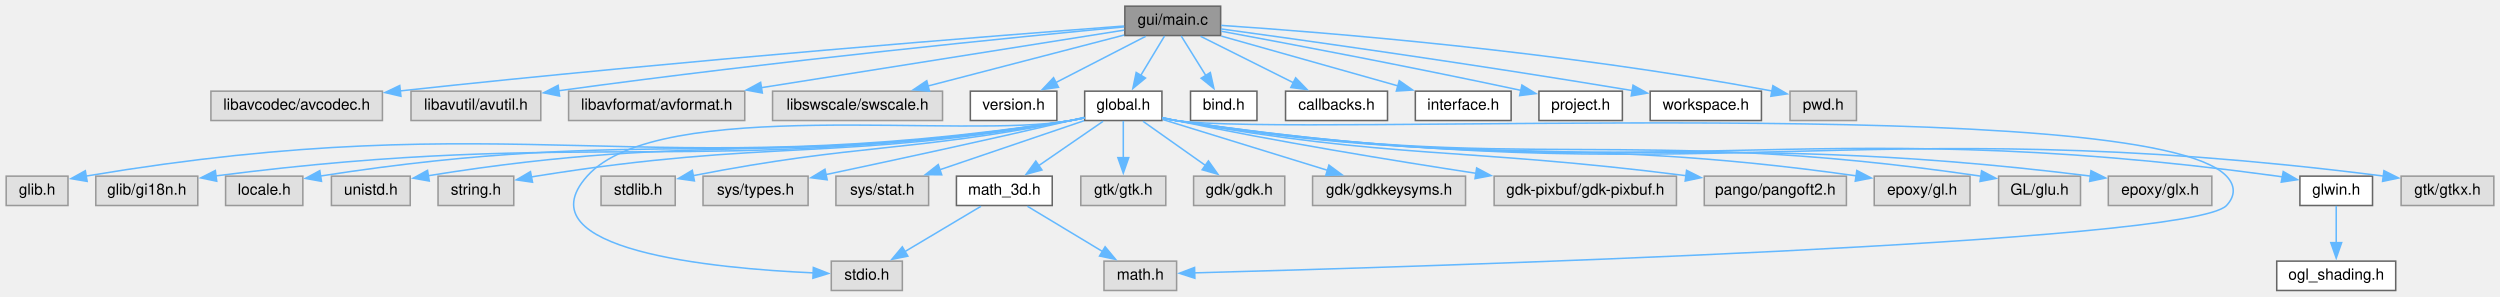
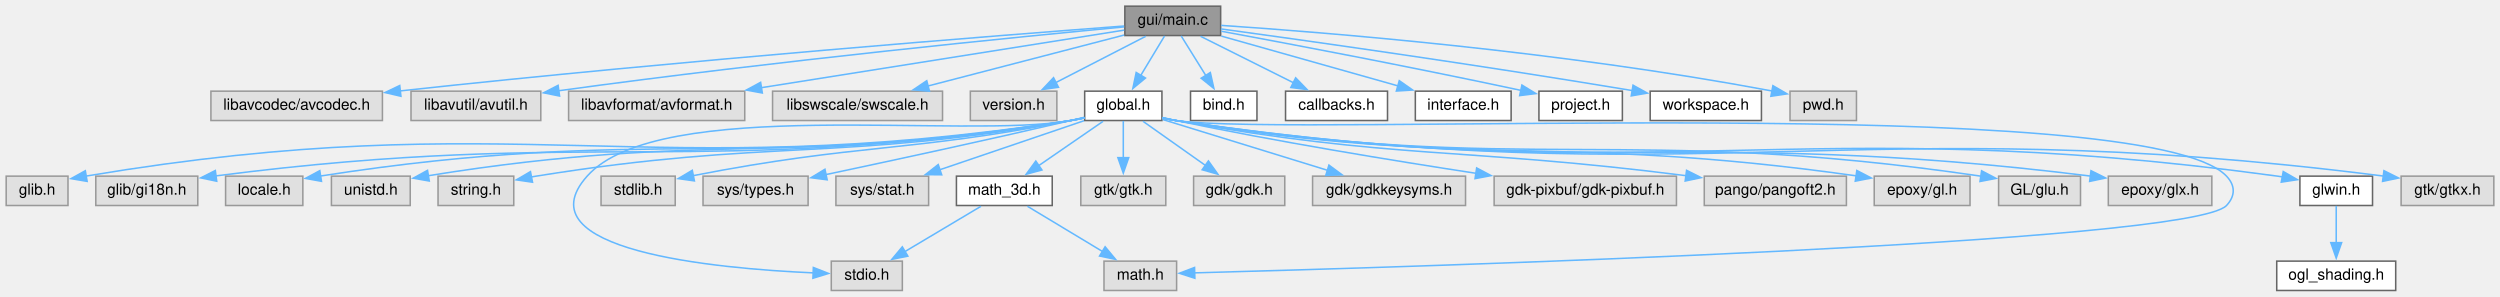
<svg xmlns="http://www.w3.org/2000/svg" xmlns:xlink="http://www.w3.org/1999/xlink" width="1618pt" height="192pt" viewBox="0.00 0.00 1618.00 192.00">
  <g id="graph0" class="graph" transform="scale(1 1) rotate(0) translate(4 188)">
    <g id="Node000001" class="node">
      <g id="a_Node000001">
        <a xlink:title="Initialization of the atomes program   Functions required to read data from the command line.">
          <polygon fill="#999999" stroke="#666666" points="786,-184 724,-184 724,-165 786,-165 786,-184" />
          <text text-anchor="middle" x="755" y="-172" font-family="Helvetica,sans-Serif" font-size="10.00">gui/main.c</text>
        </a>
      </g>
    </g>
    <g id="Node000002" class="node">
      <g id="a_Node000002">
        <a xlink:title=" ">
          <polygon fill="#e0e0e0" stroke="#999999" points="243.5,-129 132.5,-129 132.5,-110 243.5,-110 243.5,-129" />
          <text text-anchor="middle" x="188" y="-117" font-family="Helvetica,sans-Serif" font-size="10.00">libavcodec/avcodec.h</text>
        </a>
      </g>
    </g>
    <g id="edge1_Node000001_Node000002" class="edge">
      <g id="a_edge1_Node000001_Node000002">
        <a xlink:title=" ">
          <path fill="none" stroke="#63b8ff" d="M723.53,-171.17C645.96,-165.32 439.15,-149.15 254.91,-129.16" />
          <polygon fill="#63b8ff" stroke="#63b8ff" points="255.48,-125.7 245.16,-128.1 254.72,-132.66 255.48,-125.7" />
        </a>
      </g>
    </g>
    <g id="Node000003" class="node">
      <g id="a_Node000003">
        <a xlink:title=" ">
          <polygon fill="#e0e0e0" stroke="#999999" points="346,-129 262,-129 262,-110 346,-110 346,-129" />
          <text text-anchor="middle" x="304" y="-117" font-family="Helvetica,sans-Serif" font-size="10.00">libavutil/avutil.h</text>
        </a>
      </g>
    </g>
    <g id="edge2_Node000001_Node000003" class="edge">
      <g id="a_edge2_Node000001_Node000003">
        <a xlink:title=" ">
          <path fill="none" stroke="#63b8ff" d="M723.55,-170.59C657.68,-164.36 500.13,-148.82 357.4,-129.26" />
          <polygon fill="#63b8ff" stroke="#63b8ff" points="358.16,-125.84 347.77,-127.93 357.2,-132.77 358.16,-125.84" />
        </a>
      </g>
    </g>
    <g id="Node000004" class="node">
      <g id="a_Node000004">
        <a xlink:title=" ">
          <polygon fill="#e0e0e0" stroke="#999999" points="478,-129 364,-129 364,-110 478,-110 478,-129" />
          <text text-anchor="middle" x="421" y="-117" font-family="Helvetica,sans-Serif" font-size="10.00">libavformat/avformat.h</text>
        </a>
      </g>
    </g>
    <g id="edge3_Node000001_Node000004" class="edge">
      <g id="a_edge3_Node000001_Node000004">
        <a xlink:title=" ">
          <path fill="none" stroke="#63b8ff" d="M723.58,-168.51C670.09,-160.03 560.2,-142.59 488.61,-131.23" />
          <polygon fill="#63b8ff" stroke="#63b8ff" points="489.38,-127.81 478.96,-129.7 488.28,-134.72 489.38,-127.81" />
        </a>
      </g>
    </g>
    <g id="Node000005" class="node">
      <g id="a_Node000005">
        <a xlink:title=" ">
          <polygon fill="#e0e0e0" stroke="#999999" points="606,-129 496,-129 496,-110 606,-110 606,-129" />
          <text text-anchor="middle" x="551" y="-117" font-family="Helvetica,sans-Serif" font-size="10.00">libswscale/swscale.h</text>
        </a>
      </g>
    </g>
    <g id="edge4_Node000001_Node000005" class="edge">
      <g id="a_edge4_Node000001_Node000005">
        <a xlink:title=" ">
          <path fill="none" stroke="#63b8ff" d="M723.57,-165.33C689.6,-156.51 635.13,-142.36 596.48,-132.32" />
          <polygon fill="#63b8ff" stroke="#63b8ff" points="597.56,-128.98 587,-129.85 595.8,-135.76 597.56,-128.98" />
        </a>
      </g>
    </g>
    <g id="Node000006" class="node">
      <g id="a_Node000006">
-         <a xlink:href="../../df/dfc/version_8h.html" target="_top" xlink:title=" ">
-           <polygon fill="white" stroke="#666666" points="680,-129 624,-129 624,-110 680,-110 680,-129" />
+         <a xlink:title=" ">
+           <polygon fill="#e0e0e0" stroke="#999999" points="680,-129 624,-129 624,-110 680,-110 680,-129" />
          <text text-anchor="middle" x="652" y="-117" font-family="Helvetica,sans-Serif" font-size="10.00">version.h</text>
        </a>
      </g>
    </g>
    <g id="edge5_Node000001_Node000006" class="edge">
      <g id="a_edge5_Node000001_Node000006">
        <a xlink:title=" ">
          <path fill="none" stroke="#63b8ff" d="M737.53,-164.51C721.6,-156.31 697.81,-144.07 679.36,-134.58" />
          <polygon fill="#63b8ff" stroke="#63b8ff" points="681.05,-131.51 670.56,-130.05 677.85,-137.74 681.05,-131.51" />
        </a>
      </g>
    </g>
    <g id="Node000007" class="node">
      <g id="a_Node000007">
        <a xlink:href="../../d2/d49/global_8h.html" target="_top" xlink:title="Global variable declarations   Global convenience function declarations   Global data structure defin...">
          <polygon fill="white" stroke="#666666" points="748,-129 698,-129 698,-110 748,-110 748,-129" />
          <text text-anchor="middle" x="723" y="-117" font-family="Helvetica,sans-Serif" font-size="10.00">global.h</text>
        </a>
      </g>
    </g>
    <g id="edge6_Node000001_Node000007" class="edge">
      <g id="a_edge6_Node000001_Node000007">
        <a xlink:title=" ">
          <path fill="none" stroke="#63b8ff" d="M749.72,-164.75C745.53,-157.81 739.52,-147.86 734.27,-139.16" />
          <polygon fill="#63b8ff" stroke="#63b8ff" points="737.35,-137.49 729.18,-130.74 731.35,-141.11 737.35,-137.49" />
        </a>
      </g>
    </g>
    <g id="Node000030" class="node">
      <g id="a_Node000030">
        <a xlink:href="../../da/dc2/bind_8h.html" target="_top" xlink:title="Binding to the Fortran90 subroutines.">
          <polygon fill="white" stroke="#666666" points="809.5,-129 766.5,-129 766.5,-110 809.5,-110 809.5,-129" />
          <text text-anchor="middle" x="788" y="-117" font-family="Helvetica,sans-Serif" font-size="10.00">bind.h</text>
        </a>
      </g>
    </g>
    <g id="edge31_Node000001_Node000030" class="edge">
      <g id="a_edge31_Node000001_Node000030">
        <a xlink:title=" ">
          <path fill="none" stroke="#63b8ff" d="M760.45,-164.75C764.77,-157.81 770.96,-147.86 776.38,-139.16" />
          <polygon fill="#63b8ff" stroke="#63b8ff" points="779.32,-141.07 781.63,-130.73 773.38,-137.37 779.32,-141.07" />
        </a>
      </g>
    </g>
    <g id="Node000031" class="node">
      <g id="a_Node000031">
        <a xlink:href="../../dd/d49/callbacks_8h.html" target="_top" xlink:title="Callback declarations for main window.">
          <polygon fill="white" stroke="#666666" points="894,-129 828,-129 828,-110 894,-110 894,-129" />
          <text text-anchor="middle" x="861" y="-117" font-family="Helvetica,sans-Serif" font-size="10.00">callbacks.h</text>
        </a>
      </g>
    </g>
    <g id="edge32_Node000001_Node000031" class="edge">
      <g id="a_edge32_Node000001_Node000031">
        <a xlink:title=" ">
          <path fill="none" stroke="#63b8ff" d="M772.98,-164.51C789.45,-156.27 814.09,-143.96 833.11,-134.45" />
          <polygon fill="#63b8ff" stroke="#63b8ff" points="834.55,-137.64 841.93,-130.03 831.42,-131.38 834.55,-137.64" />
        </a>
      </g>
    </g>
    <g id="Node000032" class="node">
      <g id="a_Node000032">
        <a xlink:href="../../d4/da9/interface_8h.html" target="_top" xlink:title="Messaging function declarations.">
          <polygon fill="white" stroke="#666666" points="974,-129 912,-129 912,-110 974,-110 974,-129" />
          <text text-anchor="middle" x="943" y="-117" font-family="Helvetica,sans-Serif" font-size="10.00">interface.h</text>
        </a>
      </g>
    </g>
    <g id="edge33_Node000001_Node000032" class="edge">
      <g id="a_edge33_Node000001_Node000032">
        <a xlink:title=" ">
          <path fill="none" stroke="#63b8ff" d="M786.47,-164.63C817.88,-155.77 866.33,-142.11 901.01,-132.34" />
          <polygon fill="#63b8ff" stroke="#63b8ff" points="901.61,-135.8 910.29,-129.72 899.71,-129.07 901.61,-135.8" />
        </a>
      </g>
    </g>
    <g id="Node000033" class="node">
      <g id="a_Node000033">
        <a xlink:href="../../dc/d8d/project_8h.html" target="_top" xlink:title="Function declarations for reading atomes project file   Function declarations for saving atomes proje...">
          <polygon fill="white" stroke="#666666" points="1046,-129 992,-129 992,-110 1046,-110 1046,-129" />
          <text text-anchor="middle" x="1019" y="-117" font-family="Helvetica,sans-Serif" font-size="10.00">project.h</text>
        </a>
      </g>
    </g>
    <g id="edge34_Node000001_Node000033" class="edge">
      <g id="a_edge34_Node000001_Node000033">
        <a xlink:title=" ">
          <path fill="none" stroke="#63b8ff" d="M786.43,-167.77C828.41,-160.03 905.37,-145.53 980.45,-129.49" />
          <polygon fill="#63b8ff" stroke="#63b8ff" points="980.99,-132.95 990.03,-127.43 979.52,-126.11 980.99,-132.95" />
        </a>
      </g>
    </g>
    <g id="Node000034" class="node">
      <g id="a_Node000034">
        <a xlink:href="../../d4/de6/workspace_8h.html" target="_top" xlink:title="Function declarations for workspace managment.">
          <polygon fill="white" stroke="#666666" points="1136,-129 1064,-129 1064,-110 1136,-110 1136,-129" />
          <text text-anchor="middle" x="1100" y="-117" font-family="Helvetica,sans-Serif" font-size="10.00">workspace.h</text>
        </a>
      </g>
    </g>
    <g id="edge35_Node000001_Node000034" class="edge">
      <g id="a_edge35_Node000001_Node000034">
        <a xlink:title=" ">
          <path fill="none" stroke="#63b8ff" d="M786.16,-169.29C838.82,-162.09 949.02,-146.63 1052.4,-129.38" />
          <polygon fill="#63b8ff" stroke="#63b8ff" points="1052.9,-132.85 1062.18,-127.74 1051.74,-125.94 1052.9,-132.85" />
        </a>
      </g>
    </g>
    <g id="Node000035" class="node">
      <g id="a_Node000035">
        <a xlink:title=" ">
          <polygon fill="#e0e0e0" stroke="#999999" points="1197.5,-129 1154.5,-129 1154.5,-110 1197.5,-110 1197.5,-129" />
          <text text-anchor="middle" x="1176" y="-117" font-family="Helvetica,sans-Serif" font-size="10.00">pwd.h</text>
        </a>
      </g>
    </g>
    <g id="edge36_Node000001_Node000035" class="edge">
      <g id="a_edge36_Node000001_Node000035">
        <a xlink:title=" ">
          <path fill="none" stroke="#63b8ff" d="M786.34,-171.57C851.13,-167.23 1004.63,-155.13 1142.89,-129.1" />
          <polygon fill="#63b8ff" stroke="#63b8ff" points="1143.43,-132.56 1152.6,-127.24 1142.12,-125.69 1143.43,-132.56" />
        </a>
      </g>
    </g>
    <g id="Node000008" class="node">
      <g id="a_Node000008">
        <a xlink:title=" ">
          <polygon fill="#e0e0e0" stroke="#999999" points="40,-74 0,-74 0,-55 40,-55 40,-74" />
          <text text-anchor="middle" x="20" y="-62" font-family="Helvetica,sans-Serif" font-size="10.00">glib.h</text>
        </a>
      </g>
    </g>
    <g id="edge7_Node000007_Node000008" class="edge">
      <g id="a_edge7_Node000007_Node000008">
        <a xlink:title=" ">
          <path fill="none" stroke="#63b8ff" d="M697.86,-111.65C694.89,-111.01 691.89,-110.44 689,-110 411.04,-67.82 331.84,-120.95 51.79,-74.06" />
          <polygon fill="#63b8ff" stroke="#63b8ff" points="52.4,-70.61 41.95,-72.38 51.22,-77.51 52.4,-70.61" />
        </a>
      </g>
    </g>
    <g id="Node000009" class="node">
      <g id="a_Node000009">
        <a xlink:title=" ">
          <polygon fill="#e0e0e0" stroke="#999999" points="124,-74 58,-74 58,-55 124,-55 124,-74" />
          <text text-anchor="middle" x="91" y="-62" font-family="Helvetica,sans-Serif" font-size="10.00">glib/gi18n.h</text>
        </a>
      </g>
    </g>
    <g id="edge8_Node000007_Node000009" class="edge">
      <g id="a_edge8_Node000007_Node000009">
        <a xlink:title=" ">
          <path fill="none" stroke="#63b8ff" d="M697.85,-111.68C694.88,-111.03 691.89,-110.45 689,-110 448.04,-72.39 380.5,-105.6 135.81,-74.18" />
          <polygon fill="#63b8ff" stroke="#63b8ff" points="136.27,-70.71 125.9,-72.88 135.36,-77.65 136.27,-70.71" />
        </a>
      </g>
    </g>
    <g id="Node000010" class="node">
      <g id="a_Node000010">
        <a xlink:title=" ">
          <polygon fill="#e0e0e0" stroke="#999999" points="192,-74 142,-74 142,-55 192,-55 192,-74" />
          <text text-anchor="middle" x="167" y="-62" font-family="Helvetica,sans-Serif" font-size="10.00">locale.h</text>
        </a>
      </g>
    </g>
    <g id="edge9_Node000007_Node000010" class="edge">
      <g id="a_edge9_Node000007_Node000010">
        <a xlink:title=" ">
          <path fill="none" stroke="#63b8ff" d="M697.85,-111.7C694.88,-111.05 691.88,-110.46 689,-110 477.95,-76.09 417.77,-107.39 203.47,-74.09" />
          <polygon fill="#63b8ff" stroke="#63b8ff" points="204.07,-70.65 193.65,-72.54 202.97,-77.56 204.07,-70.65" />
        </a>
      </g>
    </g>
    <g id="Node000011" class="node">
      <g id="a_Node000011">
        <a xlink:title=" ">
          <polygon fill="#e0e0e0" stroke="#999999" points="261.5,-74 210.5,-74 210.5,-55 261.5,-55 261.5,-74" />
          <text text-anchor="middle" x="236" y="-62" font-family="Helvetica,sans-Serif" font-size="10.00">unistd.h</text>
        </a>
      </g>
    </g>
    <g id="edge10_Node000007_Node000011" class="edge">
      <g id="a_edge10_Node000007_Node000011">
        <a xlink:title=" ">
          <path fill="none" stroke="#63b8ff" d="M697.84,-111.74C694.88,-111.08 691.88,-110.48 689,-110 508.24,-79.84 456.37,-103.79 273.02,-74.26" />
          <polygon fill="#63b8ff" stroke="#63b8ff" points="273.83,-70.84 263.39,-72.67 272.69,-77.75 273.83,-70.84" />
        </a>
      </g>
    </g>
    <g id="Node000012" class="node">
      <g id="a_Node000012">
        <a xlink:title=" ">
          <polygon fill="#e0e0e0" stroke="#999999" points="328.5,-74 279.5,-74 279.5,-55 328.5,-55 328.5,-74" />
          <text text-anchor="middle" x="304" y="-62" font-family="Helvetica,sans-Serif" font-size="10.00">string.h</text>
        </a>
      </g>
    </g>
    <g id="edge11_Node000007_Node000012" class="edge">
      <g id="a_edge11_Node000007_Node000012">
        <a xlink:title=" ">
          <path fill="none" stroke="#63b8ff" d="M697.83,-111.79C694.87,-111.12 691.88,-110.51 689,-110 536.74,-83.18 495.65,-98.5 343,-74 341.98,-73.84 340.95,-73.66 339.91,-73.48" />
          <polygon fill="#63b8ff" stroke="#63b8ff" points="340.65,-70.06 330.17,-71.6 339.32,-76.93 340.65,-70.06" />
        </a>
      </g>
    </g>
    <g id="Node000013" class="node">
      <g id="a_Node000013">
        <a xlink:title=" ">
          <polygon fill="#e0e0e0" stroke="#999999" points="580,-19 534,-19 534,0 580,0 580,-19" />
          <text text-anchor="middle" x="557" y="-7" font-family="Helvetica,sans-Serif" font-size="10.00">stdio.h</text>
        </a>
      </g>
    </g>
    <g id="edge12_Node000007_Node000013" class="edge">
      <g id="a_edge12_Node000007_Node000013">
        <a xlink:title=" ">
          <path fill="none" stroke="#63b8ff" d="M697.83,-111.82C694.86,-111.15 691.87,-110.52 689,-110 620.11,-97.48 422.59,-126.26 376,-74 333.11,-25.9 458.51,-14.23 522.26,-11.4" />
          <polygon fill="#63b8ff" stroke="#63b8ff" points="522.39,-14.9 532.25,-11.02 522.12,-7.91 522.39,-14.9" />
        </a>
      </g>
    </g>
    <g id="Node000014" class="node">
      <g id="a_Node000014">
        <a xlink:title=" ">
          <polygon fill="#e0e0e0" stroke="#999999" points="433,-74 385,-74 385,-55 433,-55 433,-74" />
          <text text-anchor="middle" x="409" y="-62" font-family="Helvetica,sans-Serif" font-size="10.00">stdlib.h</text>
        </a>
      </g>
    </g>
    <g id="edge13_Node000007_Node000014" class="edge">
      <g id="a_edge13_Node000007_Node000014">
        <a xlink:title=" ">
          <path fill="none" stroke="#63b8ff" d="M697.81,-111.9C694.85,-111.22 691.87,-110.57 689,-110 583.67,-89.21 552.74,-95.42 444.52,-74.31" />
          <polygon fill="#63b8ff" stroke="#63b8ff" points="445.42,-70.92 434.93,-72.4 444.05,-77.79 445.42,-70.92" />
        </a>
      </g>
    </g>
    <g id="Node000015" class="node">
      <g id="a_Node000015">
        <a xlink:title=" ">
          <polygon fill="#e0e0e0" stroke="#999999" points="519,-74 451,-74 451,-55 519,-55 519,-74" />
          <text text-anchor="middle" x="485" y="-62" font-family="Helvetica,sans-Serif" font-size="10.00">sys/types.h</text>
        </a>
      </g>
    </g>
    <g id="edge14_Node000007_Node000015" class="edge">
      <g id="a_edge14_Node000007_Node000015">
        <a xlink:title=" ">
          <path fill="none" stroke="#63b8ff" d="M697.77,-112.1C694.82,-111.38 691.84,-110.67 689,-110 634.64,-97.28 571.85,-83.76 530.45,-75" />
          <polygon fill="#63b8ff" stroke="#63b8ff" points="531.35,-71.62 520.84,-72.98 529.9,-78.47 531.35,-71.62" />
        </a>
      </g>
    </g>
    <g id="Node000016" class="node">
      <g id="a_Node000016">
        <a xlink:title=" ">
          <polygon fill="#e0e0e0" stroke="#999999" points="597,-74 537,-74 537,-55 597,-55 597,-74" />
          <text text-anchor="middle" x="567" y="-62" font-family="Helvetica,sans-Serif" font-size="10.00">sys/stat.h</text>
        </a>
      </g>
    </g>
    <g id="edge15_Node000007_Node000016" class="edge">
      <g id="a_edge15_Node000007_Node000016">
        <a xlink:title=" ">
          <path fill="none" stroke="#63b8ff" d="M697.59,-109.87C672.28,-101.27 633.16,-87.98 604.33,-78.18" />
          <polygon fill="#63b8ff" stroke="#63b8ff" points="605.47,-74.87 594.88,-74.97 603.22,-81.5 605.47,-74.87" />
        </a>
      </g>
    </g>
    <g id="Node000017" class="node">
      <g id="a_Node000017">
        <a xlink:title=" ">
          <polygon fill="#e0e0e0" stroke="#999999" points="757.5,-19 710.5,-19 710.5,0 757.5,0 757.5,-19" />
          <text text-anchor="middle" x="734" y="-7" font-family="Helvetica,sans-Serif" font-size="10.00">math.h</text>
        </a>
      </g>
    </g>
    <g id="edge16_Node000007_Node000017" class="edge">
      <g id="a_edge16_Node000007_Node000017">
        <a xlink:title=" ">
          <path fill="none" stroke="#63b8ff" d="M748.14,-111.64C751.11,-111 754.11,-110.43 757,-110 831.82,-98.77 1384.93,-128.9 1437,-74 1442.81,-67.87 1442.78,-61.16 1437,-55 1413.9,-30.39 907.62,-15.13 768.88,-11.4" />
          <polygon fill="#63b8ff" stroke="#63b8ff" points="769.31,-7.91 759.22,-11.14 769.12,-14.9 769.31,-7.91" />
        </a>
      </g>
    </g>
    <g id="Node000018" class="node">
      <g id="a_Node000018">
        <a xlink:title=" ">
          <polygon fill="#e0e0e0" stroke="#999999" points="750.5,-74 695.5,-74 695.5,-55 750.5,-55 750.5,-74" />
          <text text-anchor="middle" x="723" y="-62" font-family="Helvetica,sans-Serif" font-size="10.00">gtk/gtk.h</text>
        </a>
      </g>
    </g>
    <g id="edge17_Node000007_Node000018" class="edge">
      <g id="a_edge17_Node000007_Node000018">
        <a xlink:title=" ">
          <path fill="none" stroke="#63b8ff" d="M723,-109.75C723,-103.27 723,-94.16 723,-85.9" />
          <polygon fill="#63b8ff" stroke="#63b8ff" points="726.5,-85.96 723,-75.96 719.5,-85.96 726.5,-85.96" />
        </a>
      </g>
    </g>
    <g id="Node000019" class="node">
      <g id="a_Node000019">
        <a xlink:title=" ">
          <polygon fill="#e0e0e0" stroke="#999999" points="827.5,-74 768.5,-74 768.5,-55 827.5,-55 827.5,-74" />
          <text text-anchor="middle" x="798" y="-62" font-family="Helvetica,sans-Serif" font-size="10.00">gdk/gdk.h</text>
        </a>
      </g>
    </g>
    <g id="edge18_Node000007_Node000019" class="edge">
      <g id="a_edge18_Node000007_Node000019">
        <a xlink:title=" ">
          <path fill="none" stroke="#63b8ff" d="M735.72,-109.51C746.78,-101.7 763.04,-90.21 776.17,-80.93" />
          <polygon fill="#63b8ff" stroke="#63b8ff" points="778.08,-83.86 784.23,-75.23 774.04,-78.14 778.08,-83.86" />
        </a>
      </g>
    </g>
    <g id="Node000020" class="node">
      <g id="a_Node000020">
        <a xlink:title=" ">
          <polygon fill="#e0e0e0" stroke="#999999" points="944.5,-74 845.5,-74 845.5,-55 944.5,-55 944.5,-74" />
          <text text-anchor="middle" x="895" y="-62" font-family="Helvetica,sans-Serif" font-size="10.00">gdk/gdkkeysyms.h</text>
        </a>
      </g>
    </g>
    <g id="edge19_Node000007_Node000020" class="edge">
      <g id="a_edge19_Node000007_Node000020">
        <a xlink:title=" ">
          <path fill="none" stroke="#63b8ff" d="M748.38,-110.68C776.59,-101.99 822.5,-87.84 855.44,-77.69" />
          <polygon fill="#63b8ff" stroke="#63b8ff" points="856.09,-81.15 864.62,-74.86 854.03,-74.46 856.09,-81.15" />
        </a>
      </g>
    </g>
    <g id="Node000021" class="node">
      <g id="a_Node000021">
        <a xlink:title=" ">
          <polygon fill="#e0e0e0" stroke="#999999" points="1081,-74 963,-74 963,-55 1081,-55 1081,-74" />
          <text text-anchor="middle" x="1022" y="-62" font-family="Helvetica,sans-Serif" font-size="10.00">gdk-pixbuf/gdk-pixbuf.h</text>
        </a>
      </g>
    </g>
    <g id="edge20_Node000007_Node000021" class="edge">
      <g id="a_edge20_Node000007_Node000021">
        <a xlink:title=" ">
          <path fill="none" stroke="#63b8ff" d="M748.2,-111.97C751.16,-111.27 754.14,-110.6 757,-110 822.55,-96.32 897.91,-83.99 951.46,-75.8" />
          <polygon fill="#63b8ff" stroke="#63b8ff" points="951.69,-79.31 961.05,-74.34 950.64,-72.39 951.69,-79.31" />
        </a>
      </g>
    </g>
    <g id="Node000022" class="node">
      <g id="a_Node000022">
        <a xlink:title=" ">
          <polygon fill="#e0e0e0" stroke="#999999" points="1191,-74 1099,-74 1099,-55 1191,-55 1191,-74" />
          <text text-anchor="middle" x="1145" y="-62" font-family="Helvetica,sans-Serif" font-size="10.00">pango/pangoft2.h</text>
        </a>
      </g>
    </g>
    <g id="edge21_Node000007_Node000022" class="edge">
      <g id="a_edge21_Node000007_Node000022">
        <a xlink:title=" ">
          <path fill="none" stroke="#63b8ff" d="M748.17,-111.8C751.13,-111.13 754.12,-110.51 757,-110 899.98,-84.52 940.44,-92.93 1087.28,-74.29" />
          <polygon fill="#63b8ff" stroke="#63b8ff" points="1087.54,-77.78 1097.01,-73.03 1086.64,-70.84 1087.54,-77.78" />
        </a>
      </g>
    </g>
    <g id="Node000023" class="node">
      <g id="a_Node000023">
        <a xlink:title=" ">
          <polygon fill="#e0e0e0" stroke="#999999" points="1271,-74 1209,-74 1209,-55 1271,-55 1271,-74" />
          <text text-anchor="middle" x="1240" y="-62" font-family="Helvetica,sans-Serif" font-size="10.00">epoxy/gl.h</text>
        </a>
      </g>
    </g>
    <g id="edge22_Node000007_Node000023" class="edge">
      <g id="a_edge22_Node000007_Node000023">
        <a xlink:title=" ">
          <path fill="none" stroke="#63b8ff" d="M748.15,-111.72C751.12,-111.07 754.12,-110.47 757,-110 948.3,-78.53 1002.54,-101.69 1197.42,-74.18" />
          <polygon fill="#63b8ff" stroke="#63b8ff" points="1197.73,-77.67 1207.13,-72.78 1196.73,-70.74 1197.73,-77.67" />
        </a>
      </g>
    </g>
    <g id="Node000024" class="node">
      <g id="a_Node000024">
        <a xlink:title=" ">
          <polygon fill="#e0e0e0" stroke="#999999" points="1342.5,-74 1289.5,-74 1289.5,-55 1342.5,-55 1342.5,-74" />
          <text text-anchor="middle" x="1316" y="-62" font-family="Helvetica,sans-Serif" font-size="10.00">GL/glu.h</text>
        </a>
      </g>
    </g>
    <g id="edge23_Node000007_Node000024" class="edge">
      <g id="a_edge23_Node000007_Node000024">
        <a xlink:title=" ">
          <path fill="none" stroke="#63b8ff" d="M748.15,-111.69C751.12,-111.04 754.12,-110.46 757,-110 983.54,-74.17 1047.64,-107.8 1278.25,-73.96" />
          <polygon fill="#63b8ff" stroke="#63b8ff" points="1278.49,-77.47 1287.86,-72.53 1277.45,-70.54 1278.49,-77.47" />
        </a>
      </g>
    </g>
    <g id="Node000025" class="node">
      <g id="a_Node000025">
        <a xlink:title=" ">
          <polygon fill="#e0e0e0" stroke="#999999" points="1427.5,-74 1360.5,-74 1360.5,-55 1427.5,-55 1427.5,-74" />
          <text text-anchor="middle" x="1394" y="-62" font-family="Helvetica,sans-Serif" font-size="10.00">epoxy/glx.h</text>
        </a>
      </g>
    </g>
    <g id="edge24_Node000007_Node000025" class="edge">
      <g id="a_edge24_Node000007_Node000025">
        <a xlink:title=" ">
          <path fill="none" stroke="#63b8ff" d="M748.15,-111.66C751.11,-111.02 754.11,-110.44 757,-110 1014.7,-70.33 1086.65,-106.66 1348.85,-74.06" />
          <polygon fill="#63b8ff" stroke="#63b8ff" points="1349.29,-77.53 1358.77,-72.8 1348.41,-70.59 1349.29,-77.53" />
        </a>
      </g>
    </g>
    <g id="Node000026" class="node">
      <g id="a_Node000026">
        <a xlink:href="../../dc/db0/math__3d_8h.html" target="_top" xlink:title="Functions for OpenGL math.">
          <polygon fill="white" stroke="#666666" points="677,-74 615,-74 615,-55 677,-55 677,-74" />
          <text text-anchor="middle" x="646" y="-62" font-family="Helvetica,sans-Serif" font-size="10.00">math_3d.h</text>
        </a>
      </g>
    </g>
    <g id="edge25_Node000007_Node000026" class="edge">
      <g id="a_edge25_Node000007_Node000026">
        <a xlink:title=" ">
          <path fill="none" stroke="#63b8ff" d="M709.94,-109.51C698.48,-101.62 681.57,-89.98 668.02,-80.65" />
          <polygon fill="#63b8ff" stroke="#63b8ff" points="670.34,-78 660.12,-75.22 666.37,-83.77 670.34,-78" />
        </a>
      </g>
    </g>
    <g id="Node000027" class="node">
      <g id="a_Node000027">
        <a xlink:href="../../da/d7e/glwin_8h.html" target="_top" xlink:title="Variable declarations related the OpenGL window   Data structure declarations related the OpenGL wind...">
          <polygon fill="white" stroke="#666666" points="1531.5,-74 1484.5,-74 1484.5,-55 1531.5,-55 1531.5,-74" />
          <text text-anchor="middle" x="1508" y="-62" font-family="Helvetica,sans-Serif" font-size="10.00">glwin.h</text>
        </a>
      </g>
    </g>
    <g id="edge28_Node000007_Node000027" class="edge">
      <g id="a_edge28_Node000007_Node000027">
        <a xlink:title=" ">
          <path fill="none" stroke="#63b8ff" d="M748.14,-111.64C751.11,-111 754.11,-110.43 757,-110 1070.84,-63.3 1155.61,-116.78 1470,-74 1471.03,-73.86 1472.06,-73.71 1473.11,-73.54" />
          <polygon fill="#63b8ff" stroke="#63b8ff" points="1473.72,-76.99 1482.91,-71.71 1472.43,-70.11 1473.72,-76.99" />
        </a>
      </g>
    </g>
    <g id="Node000029" class="node">
      <g id="a_Node000029">
        <a xlink:title=" ">
          <polygon fill="#e0e0e0" stroke="#999999" points="1610,-74 1550,-74 1550,-55 1610,-55 1610,-74" />
          <text text-anchor="middle" x="1580" y="-62" font-family="Helvetica,sans-Serif" font-size="10.00">gtk/gtkx.h</text>
        </a>
      </g>
    </g>
    <g id="edge30_Node000007_Node000029" class="edge">
      <g id="a_edge30_Node000007_Node000029">
        <a xlink:title=" ">
          <path fill="none" stroke="#63b8ff" d="M748.14,-111.62C751.11,-110.99 754.11,-110.42 757,-110 1098.42,-59.99 1193.12,-118.03 1538.51,-74.06" />
          <polygon fill="#63b8ff" stroke="#63b8ff" points="1538.89,-77.55 1548.35,-72.79 1537.99,-70.6 1538.89,-77.55" />
        </a>
      </g>
    </g>
    <g id="edge27_Node000026_Node000013" class="edge">
      <g id="a_edge27_Node000026_Node000013">
        <a xlink:title=" ">
          <path fill="none" stroke="#63b8ff" d="M630.9,-54.51C617.4,-46.47 597.35,-34.53 581.54,-25.11" />
          <polygon fill="#63b8ff" stroke="#63b8ff" points="583.56,-22.24 573.18,-20.13 579.98,-28.26 583.56,-22.24" />
        </a>
      </g>
    </g>
    <g id="edge26_Node000026_Node000017" class="edge">
      <g id="a_edge26_Node000026_Node000017">
        <a xlink:title=" ">
          <path fill="none" stroke="#63b8ff" d="M660.93,-54.51C674.28,-46.47 694.11,-34.53 709.74,-25.11" />
          <polygon fill="#63b8ff" stroke="#63b8ff" points="711.24,-28.3 718,-20.14 707.62,-22.3 711.24,-28.3" />
        </a>
      </g>
    </g>
    <g id="Node000028" class="node">
      <g id="a_Node000028">
        <a xlink:href="../../d5/d9e/ogl__shading_8h.html" target="_top" xlink:title="Variable declarations related to GLSL programs   Data structure declarations related to GLSL programs...">
          <polygon fill="white" stroke="#666666" points="1546.5,-19 1469.5,-19 1469.5,0 1546.5,0 1546.5,-19" />
          <text text-anchor="middle" x="1508" y="-7" font-family="Helvetica,sans-Serif" font-size="10.00">ogl_shading.h</text>
        </a>
      </g>
    </g>
    <g id="edge29_Node000027_Node000028" class="edge">
      <g id="a_edge29_Node000027_Node000028">
        <a xlink:title=" ">
          <path fill="none" stroke="#63b8ff" d="M1508,-54.75C1508,-48.27 1508,-39.16 1508,-30.9" />
          <polygon fill="#63b8ff" stroke="#63b8ff" points="1511.5,-30.96 1508,-20.96 1504.5,-30.96 1511.5,-30.96" />
        </a>
      </g>
    </g>
  </g>
</svg>
